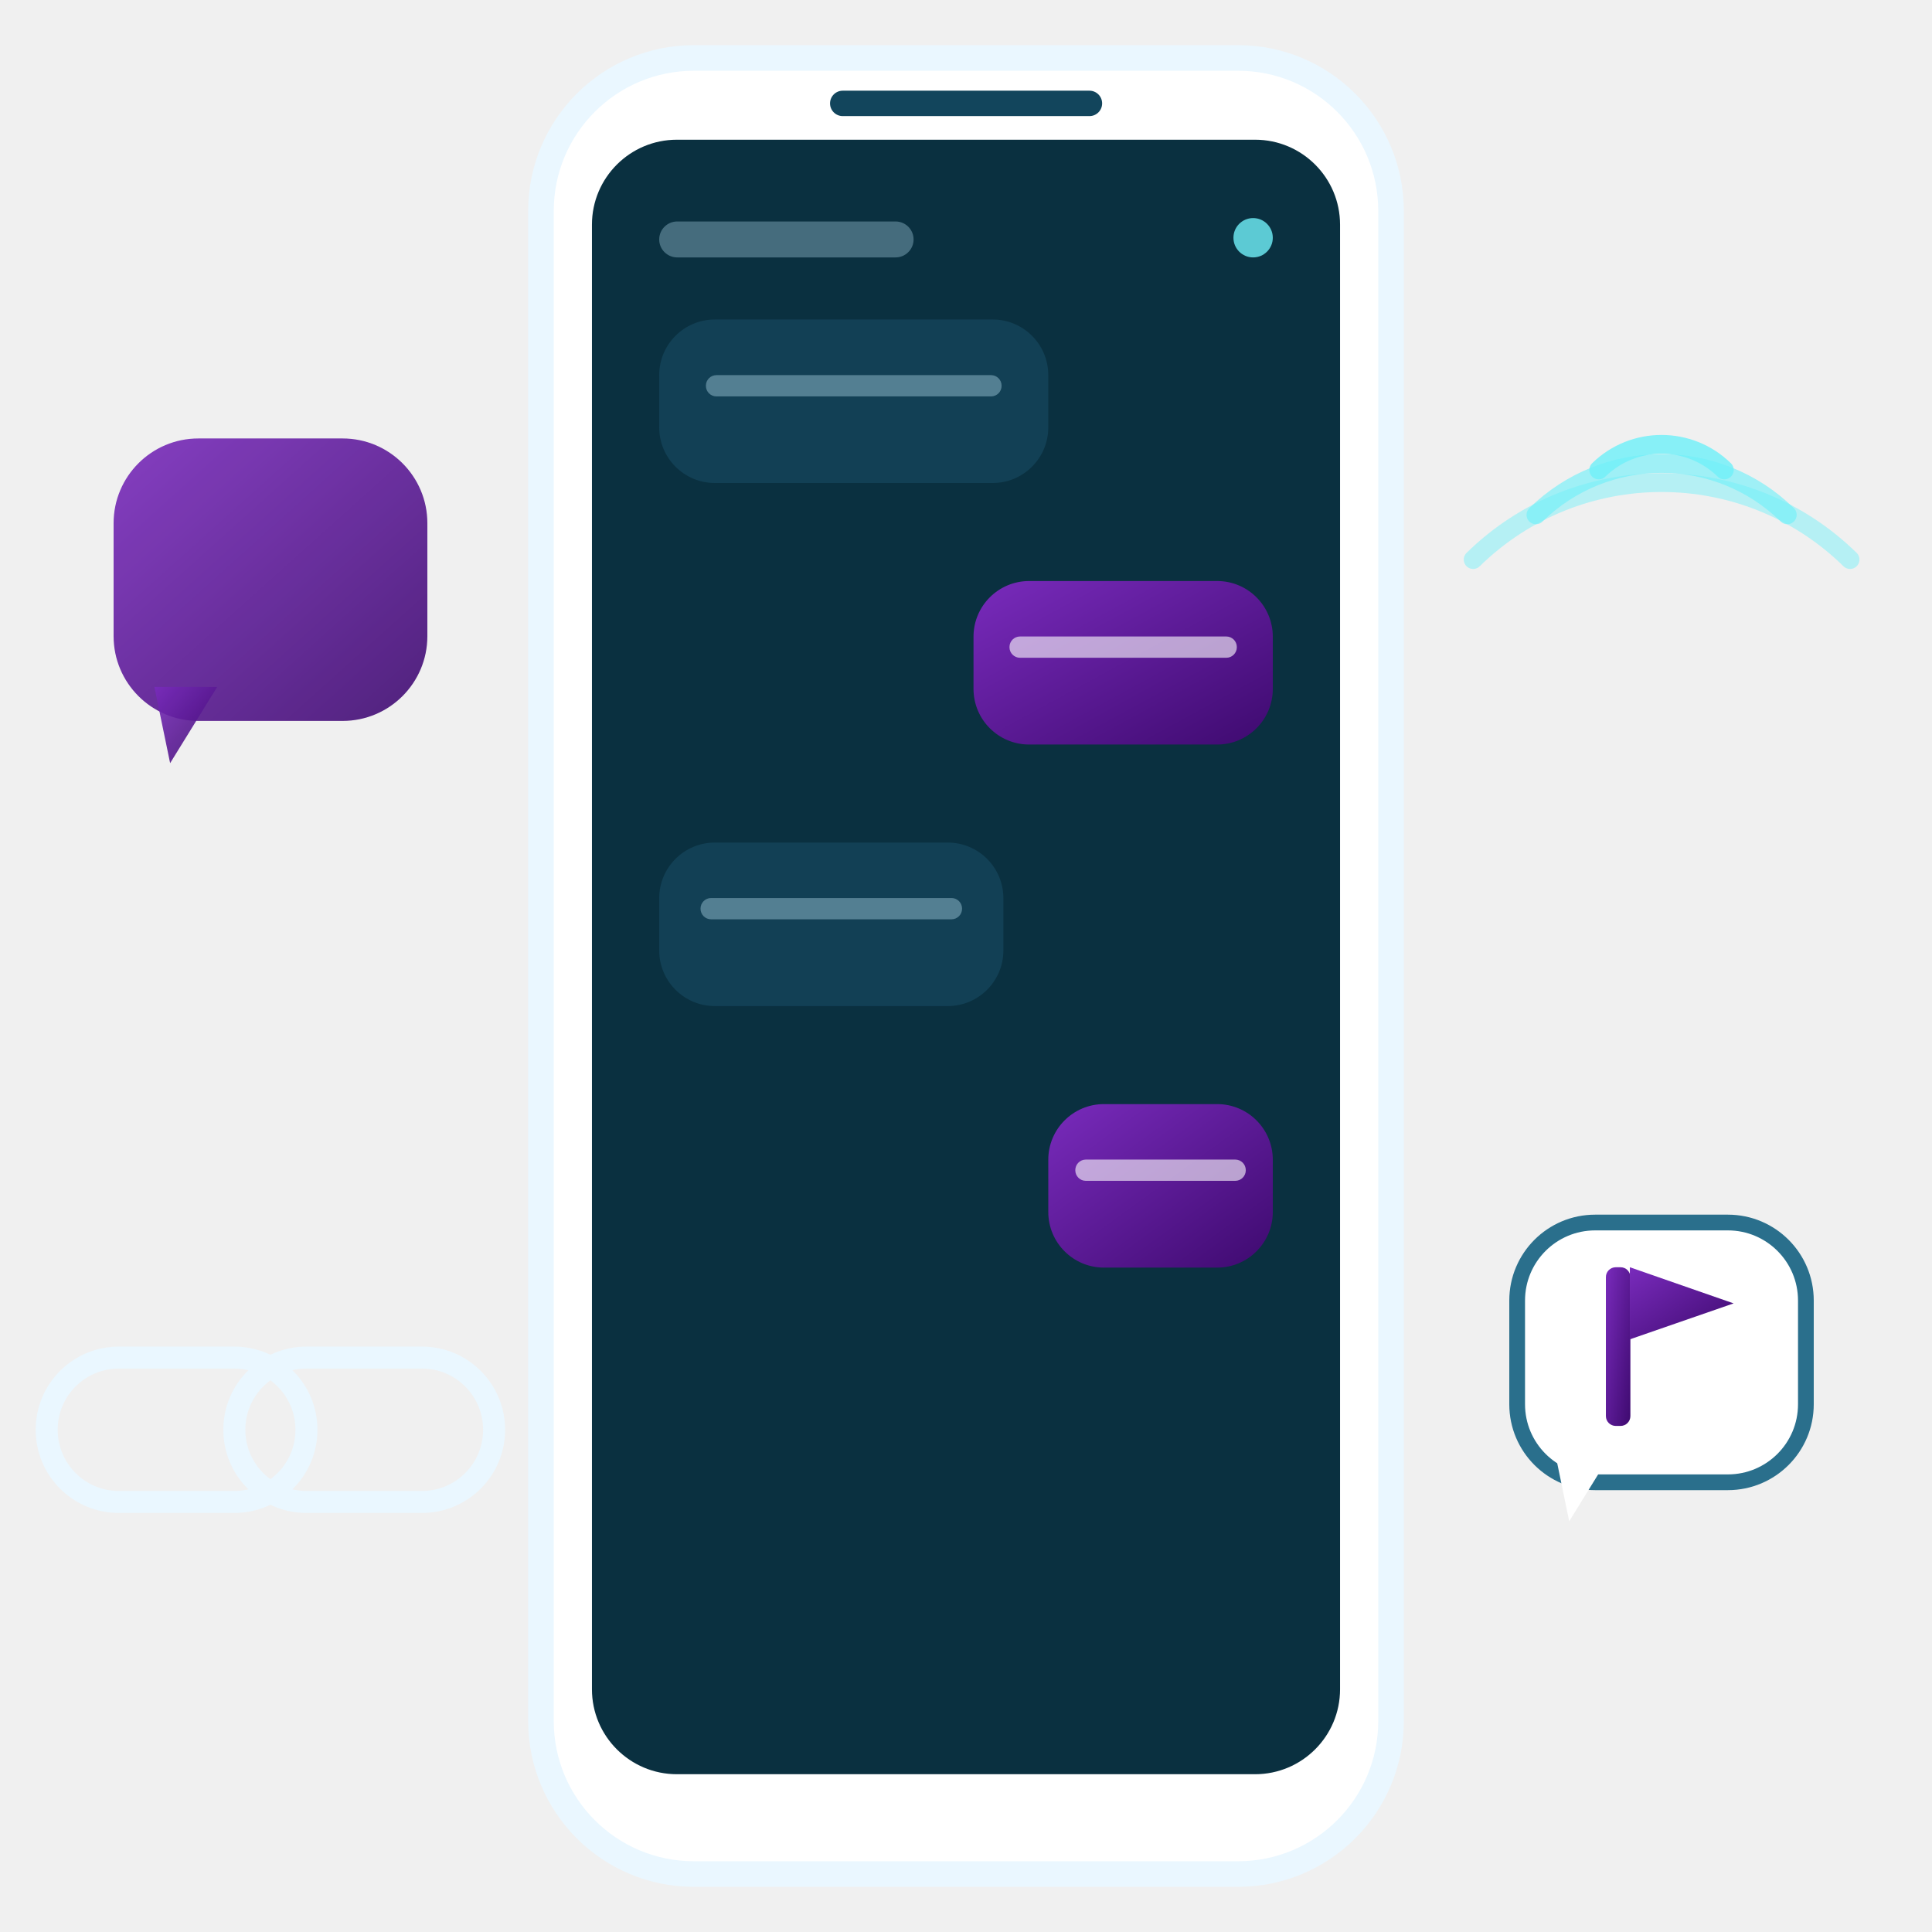
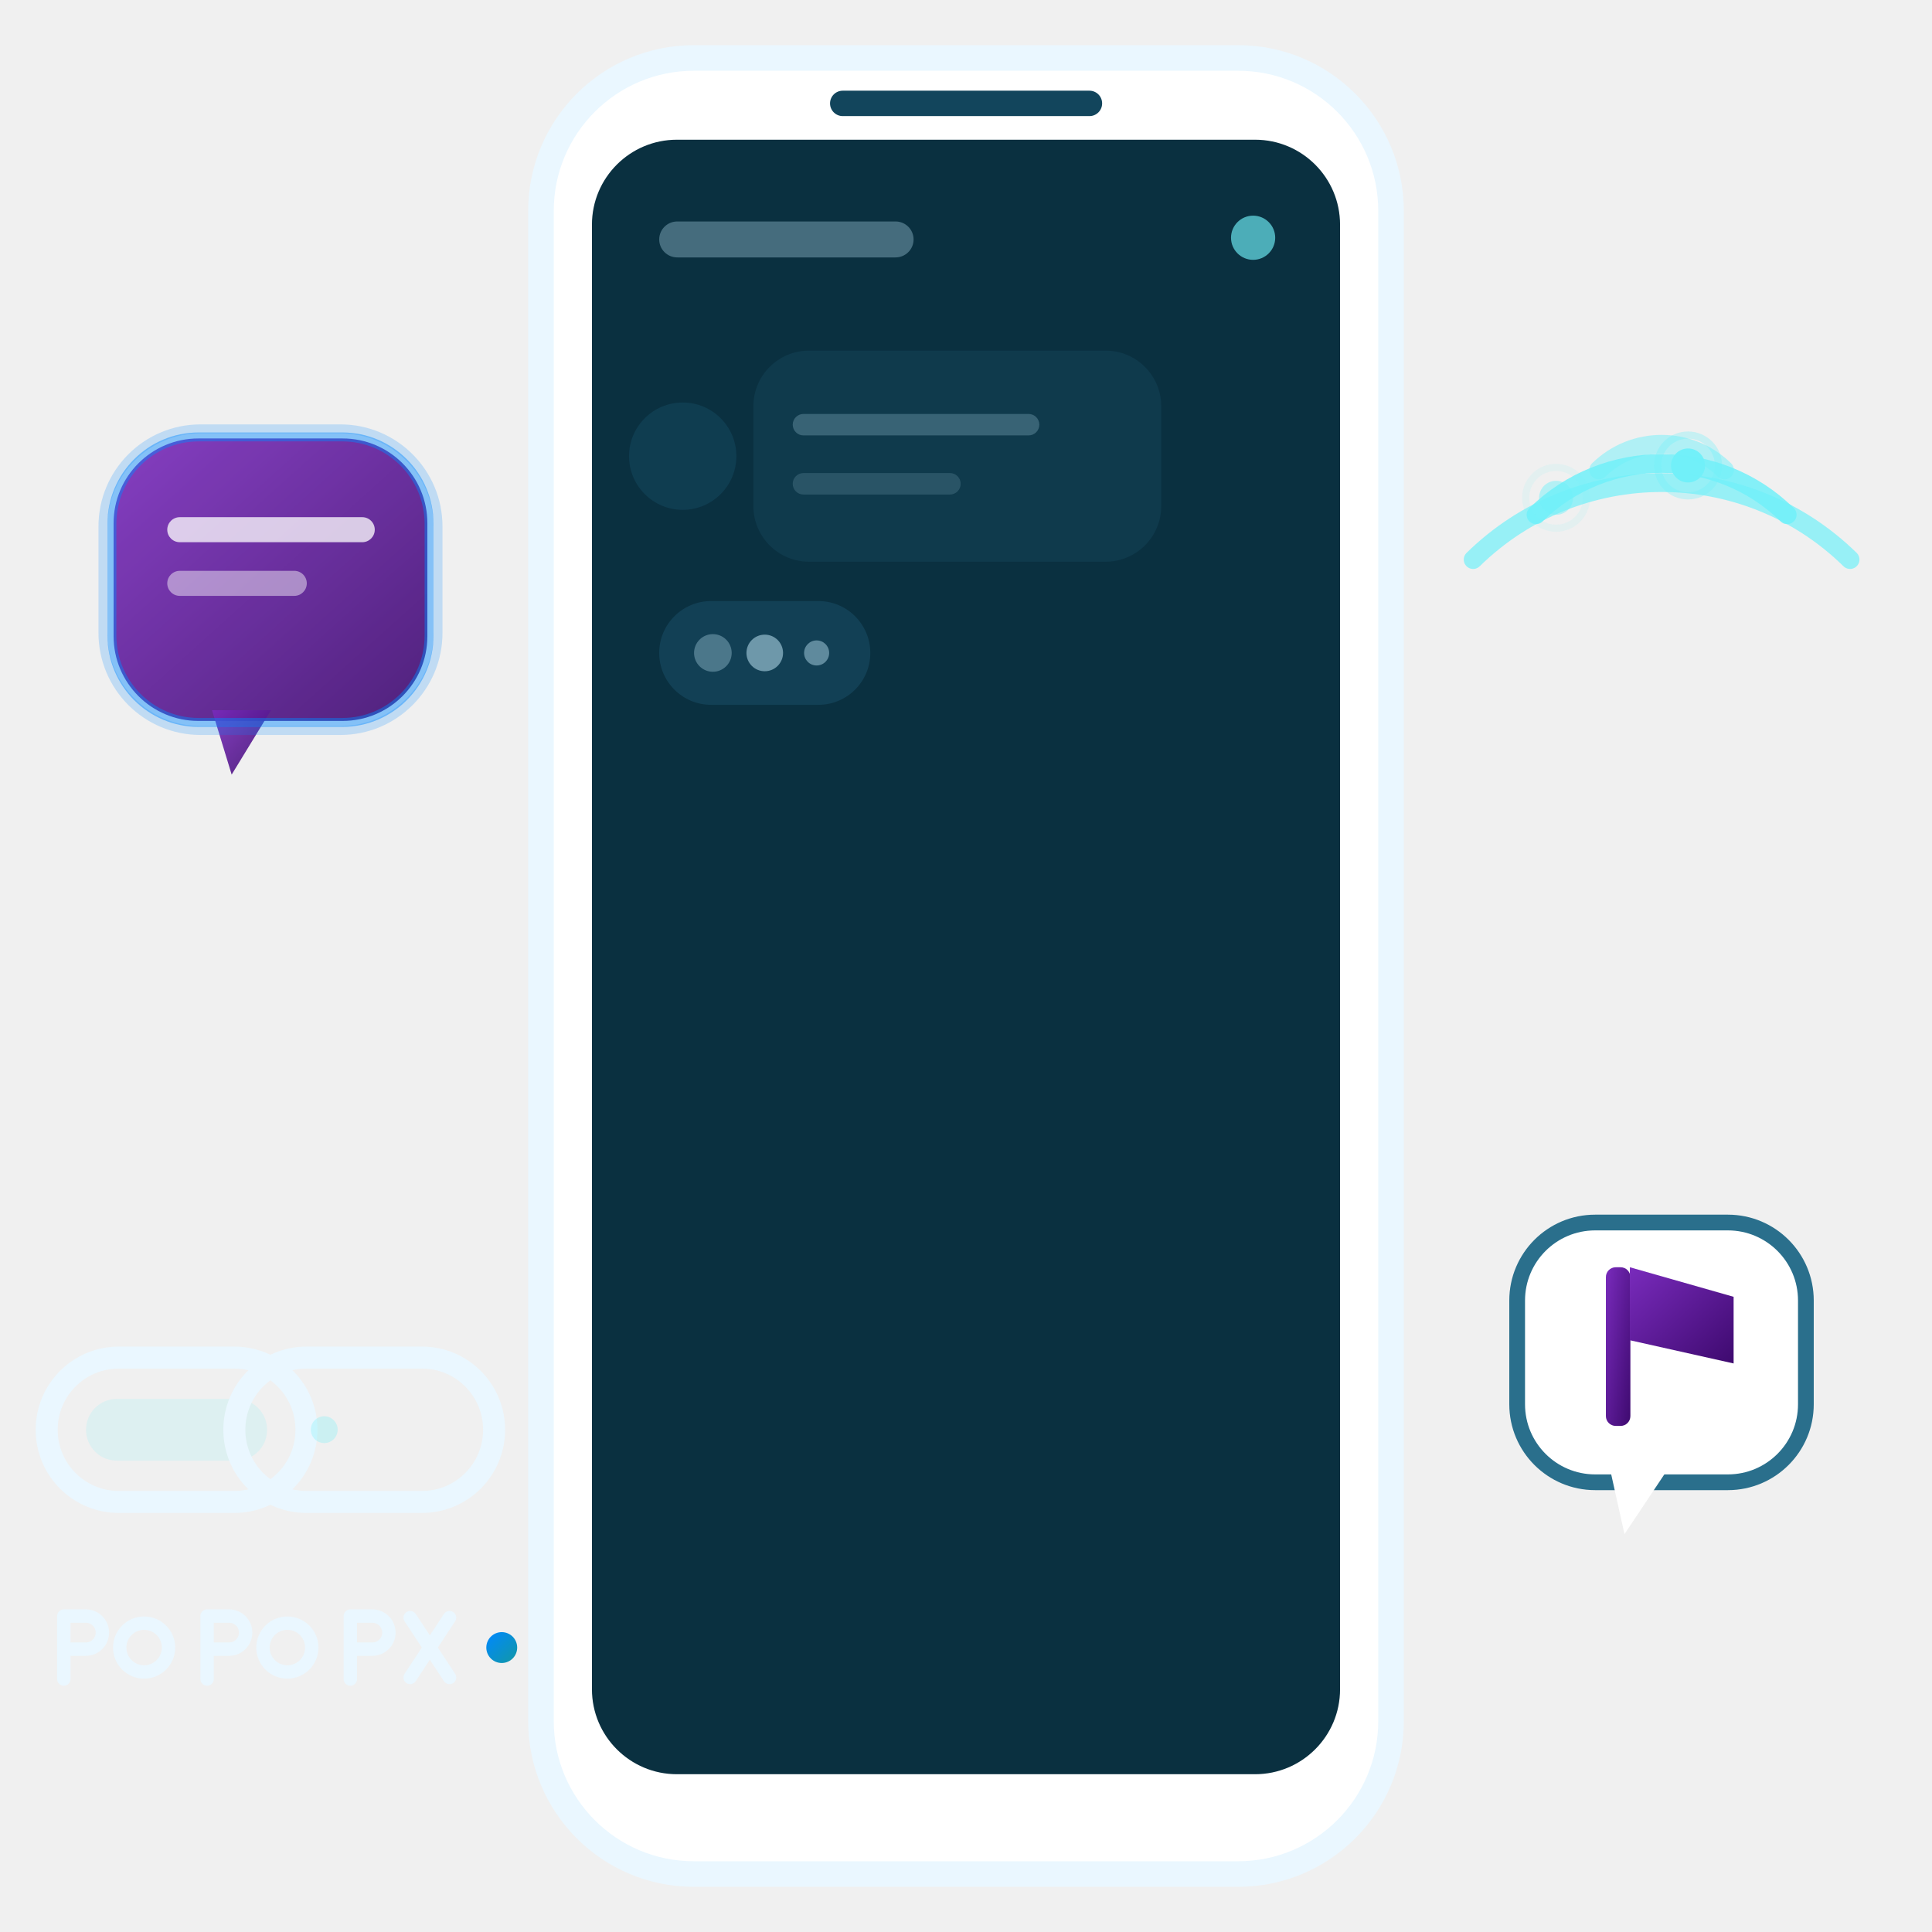
<svg xmlns="http://www.w3.org/2000/svg" width="1080" height="1080" viewBox="0 0 1080 1080">
  <defs>
    <linearGradient id="g1" x1="0" y1="0" x2="1" y2="1">
      <stop offset="0" stop-color="#792BBC" />
      <stop offset="1" stop-color="#3E0A6F" />
    </linearGradient>
    <linearGradient id="g2" x1="0" y1="0" x2="1" y2="1">
      <stop offset="0" stop-color="#7A2BBE" />
      <stop offset="1" stop-color="#3D0A6D" />
    </linearGradient>
    <linearGradient id="g3" x1="0" y1="0" x2="1" y2="1">
      <stop offset="0" stop-color="#0088FF" />
      <stop offset="1" stop-color="#1298A5" />
    </linearGradient>
    <linearGradient id="g4" x1="0" y1="0" x2="1" y2="1">
      <stop offset="0" stop-color="#0088FF" />
      <stop offset="1" stop-color="#70F0F9" />
    </linearGradient>
  </defs>
  <g>
    <rect x="302.4" y="32.4" width="475.2" height="1015.2" rx="85.5" fill="#FFFFFF" stroke="#EAF7FF" stroke-width="14.3" />
    <rect x="330.9" y="78.1" width="418.2" height="913.7" rx="47.5" fill="#0A3040" />
-     <rect x="464.0" y="50.7" width="152.1" height="14.2" rx="7.1" fill="#12455C" />
+     <rect x="464" y="50.7" width="152.1" height="14.2" rx="7.1" fill="#12455C" />
    <rect x="368.5" y="123.8" width="142.2" height="20.1" rx="10.1" fill="#7FA8BA" opacity="0.5" />
-     <circle cx="700.5" cy="132.9" r="11.0" fill="#70F0F9" opacity="0.8" />
-     <rect x="368.5" y="178.6" width="217.5" height="91.4" rx="31.1" fill="#124055" />
-     <rect x="394.6" y="209.7" width="165.3" height="11.9" rx="5.9" fill="#7FA8BA" opacity="0.6" />
-     <rect x="544.2" y="324.8" width="167.3" height="91.4" rx="31.1" fill="url(#g1)" />
-     <rect x="564.3" y="355.8" width="127.1" height="11.9" rx="5.9" fill="#FFFFFF" opacity="0.6" />
-     <rect x="368.5" y="471.0" width="192.4" height="91.4" rx="31.1" fill="#124055" />
-     <rect x="391.6" y="502.0" width="146.2" height="11.9" rx="5.9" fill="#7FA8BA" opacity="0.6" />
-     <rect x="586.0" y="617.2" width="125.5" height="91.4" rx="31.1" fill="url(#g1)" />
-     <rect x="601.1" y="648.2" width="95.3" height="11.9" rx="5.9" fill="#FFFFFF" opacity="0.6" />
+     <circle cx="700.5" cy="132.9" r="12.35" fill="#70F0F9" opacity="0.65" />
+     <circle cx="381.64" cy="255" r="30" fill="#12455C" opacity="0.59" />
+     <rect x="421.14" y="196" width="228" height="118" rx="31.1" fill="#124055" opacity="0.59" />
+     <rect x="443.14" y="231.4" width="137.85" height="12" rx="6" fill="#7FA8BA" opacity="0.37" />
+     <rect x="443.14" y="264.44" width="93.88" height="12" rx="6" fill="#7FA8BA" opacity="0.24" />
+     <rect x="368.5" y="336" width="118" height="58" rx="29" fill="#124055" opacity="1" />
+     <circle cx="398.5" cy="365" r="10.52" fill="#7FA8BA" opacity="0.53" />
+     <circle cx="427.5" cy="365" r="10.23" fill="#7FA8BA" opacity="0.84" />
+     <circle cx="456.5" cy="365" r="7.01" fill="#7FA8BA" opacity="0.71" />
    <rect x="63.5" y="245.1" width="175.4" height="157.9" rx="47.4" fill="url(#g1)" opacity="0.9" />
-     <path d="M 86.3 384.0 L 121.4 384.0 L 95.1 426.6 Z" fill="url(#g1)" opacity="0.9" />
+     <path d="M 118.5 397.0 L 151.5 397.0 L 129.5 433.0 Z" fill="url(#g1)" opacity="0.9" />
+     <rect x="62.55" y="244.24" width="177.3" height="159.61" rx="48.54" fill="none" stroke="#0088FF" stroke-width="5" opacity="0.45" />
+     <rect x="57.55" y="239.74" width="187.3" height="168.61" rx="54.54" fill="none" stroke="#0088FF" stroke-width="5" opacity="0.2" />
+     <rect x="93.5" y="289.1" width="116" height="14" rx="7" fill="#FFFFFF" opacity="0.75" />
+     <rect x="93.5" y="319.1" width="78" height="14" rx="7" fill="#FFFFFF" opacity="0.45" />
    <rect x="848.1" y="683.4" width="161.4" height="145.2" rx="43.6" fill="#FFFFFF" stroke="#2A6F8C" stroke-width="8.8" />
-     <path d="M 869.1 811.2 L 901.4 811.2 L 877.2 850.4 Z" fill="#FFFFFF" />
+     <path d="M 900.1 821.6 L 932.1 821.6 L 908.1 857.6 Z" fill="#FFFFFF" />
    <rect x="897.7" y="708.4" width="13.7" height="88.7" rx="5.5" fill="url(#g1)" />
-     <path d="M 911.1 708.4 L 969.1 728.6 L 911.1 748.7 Z" fill="url(#g1)" />
+     <path d="M 911.1 708.4 L 969.1 724.92 L 969.1 762.18 L 911.1 749.2 Z" fill="url(#g1)" />
+     <path d="M 893.71 262.7 a 50.2 50.2 0 0 1 70.28 0" fill="none" stroke="#70F0F9" stroke-width="10.5" stroke-linecap="round" stroke-linejoin="round" opacity="0.5" />
+     <path d="M 858.64 287.75 a 100.3 100.3 0 0 1 140.42 0" fill="none" stroke="#70F0F9" stroke-width="10.5" stroke-linecap="round" stroke-linejoin="round" opacity="0.84" />
+     <path d="M 823.5 312.8 a 150.5 150.5 0 0 1 210.7 0" fill="none" stroke="#70F0F9" stroke-width="10.5" stroke-linecap="round" stroke-linejoin="round" opacity="0.69" />
+     <circle cx="869.86" cy="278.28" r="9.5" fill="#70F0F9" opacity="0.47" />
+     <circle cx="869.86" cy="278.28" r="17" fill="none" stroke="#70F0F9" stroke-width="4" opacity="0.1" />
+     <circle cx="943.63" cy="260.2" r="9.5" fill="#70F0F9" opacity="0.97" />
+     <circle cx="943.63" cy="260.2" r="17" fill="none" stroke="#70F0F9" stroke-width="4" opacity="0.33" />
    <rect x="26.1" y="758.9" width="145.2" height="80.7" rx="40.3" fill="none" stroke="#EAF7FF" stroke-width="12.3" />
-     <rect x="131.0" y="758.9" width="145.2" height="80.7" rx="40.3" fill="none" stroke="#EAF7FF" stroke-width="12.3" />
-     <path d="M 893.7 262.7 a 50.2 50.2 0 0 1 70.2 0" fill="none" stroke="#70F0F9" stroke-width="10.5" stroke-linecap="round" stroke-linejoin="round" opacity="0.82" />
-     <path d="M 858.6 287.8 a 100.3 100.3 0 0 1 140.5 0" fill="none" stroke="#70F0F9" stroke-width="10.5" stroke-linecap="round" stroke-linejoin="round" opacity="0.64" />
-     <path d="M 823.5 312.8 a 150.5 150.5 0 0 1 210.7 0" fill="none" stroke="#70F0F9" stroke-width="10.5" stroke-linecap="round" stroke-linejoin="round" opacity="0.46" />
+     <rect x="48.1" y="782" width="101.2" height="34.5" rx="17.2" fill="#70F0F9" opacity="0.15" />
+     <rect x="131" y="758.9" width="145.2" height="80.7" rx="40.3" fill="none" stroke="#EAF7FF" stroke-width="12.3" />
+     <circle cx="181.26" cy="799.2" r="7.5" fill="#70F0F9" opacity="0.29" />
+     <path d="M 35.68 938.6 L 35.68 903.4 L 48 903.4 A 9.24 9.24 0 0 1 48 921.88 L 35.68 921.88" fill="none" stroke="#EAF7FF" stroke-width="7.48" stroke-linecap="round" stroke-linejoin="round" />
+     <circle cx="80.56" cy="921" r="13.64" fill="none" stroke="#EAF7FF" stroke-width="7.48" />
+     <path d="M 115.76 938.6 L 115.76 903.4 L 128.08 903.4 A 9.24 9.24 0 0 1 128.08 921.88 L 115.76 921.88" fill="none" stroke="#EAF7FF" stroke-width="7.48" stroke-linecap="round" stroke-linejoin="round" />
+     <circle cx="160.64" cy="921" r="13.64" fill="none" stroke="#EAF7FF" stroke-width="7.48" />
+     <path d="M 195.84 938.6 L 195.84 903.4 L 208.16 903.4 A 9.24 9.24 0 0 1 208.16 921.88 L 195.84 921.88" fill="none" stroke="#EAF7FF" stroke-width="7.48" stroke-linecap="round" stroke-linejoin="round" />
+     <path d="M 229.28 904.28 L 251.28 937.72 M 251.28 904.28 L 229.28 937.72" fill="none" stroke="#EAF7FF" stroke-width="7.48" stroke-linecap="round" stroke-linejoin="miter" />
+     <circle cx="280.48" cy="921" r="8.63" fill="url(#g3)" />
  </g>
</svg>
